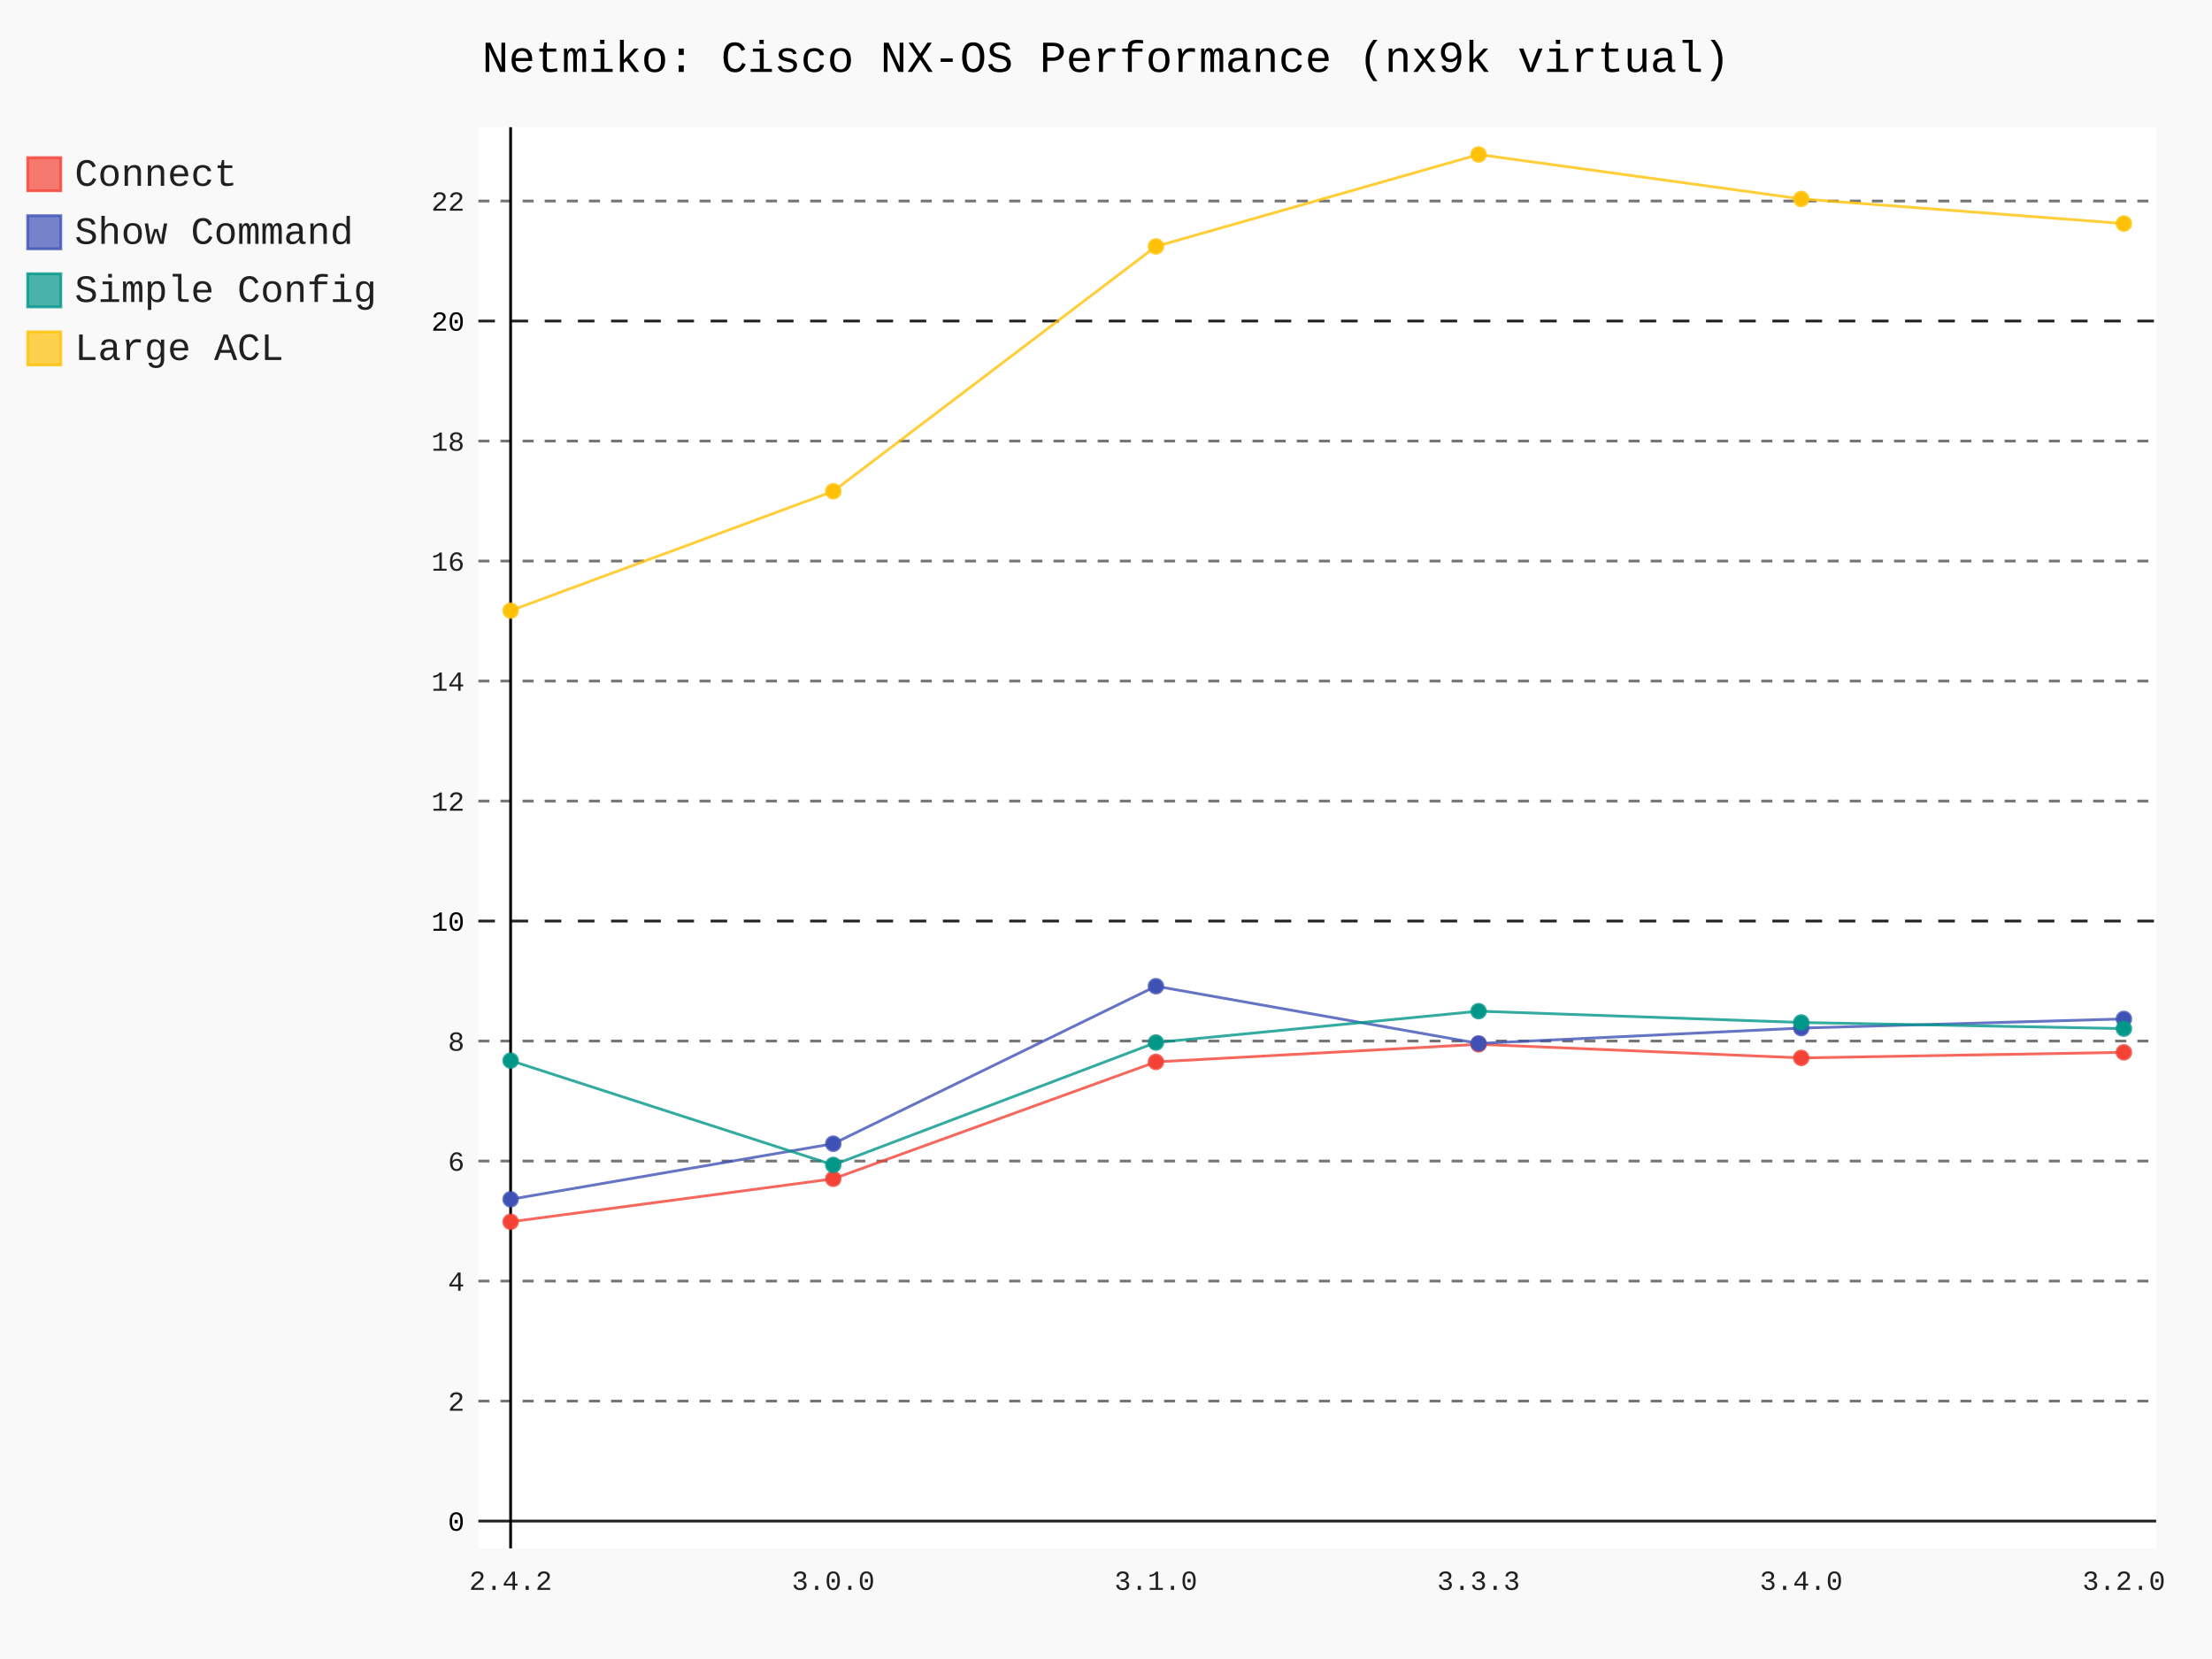
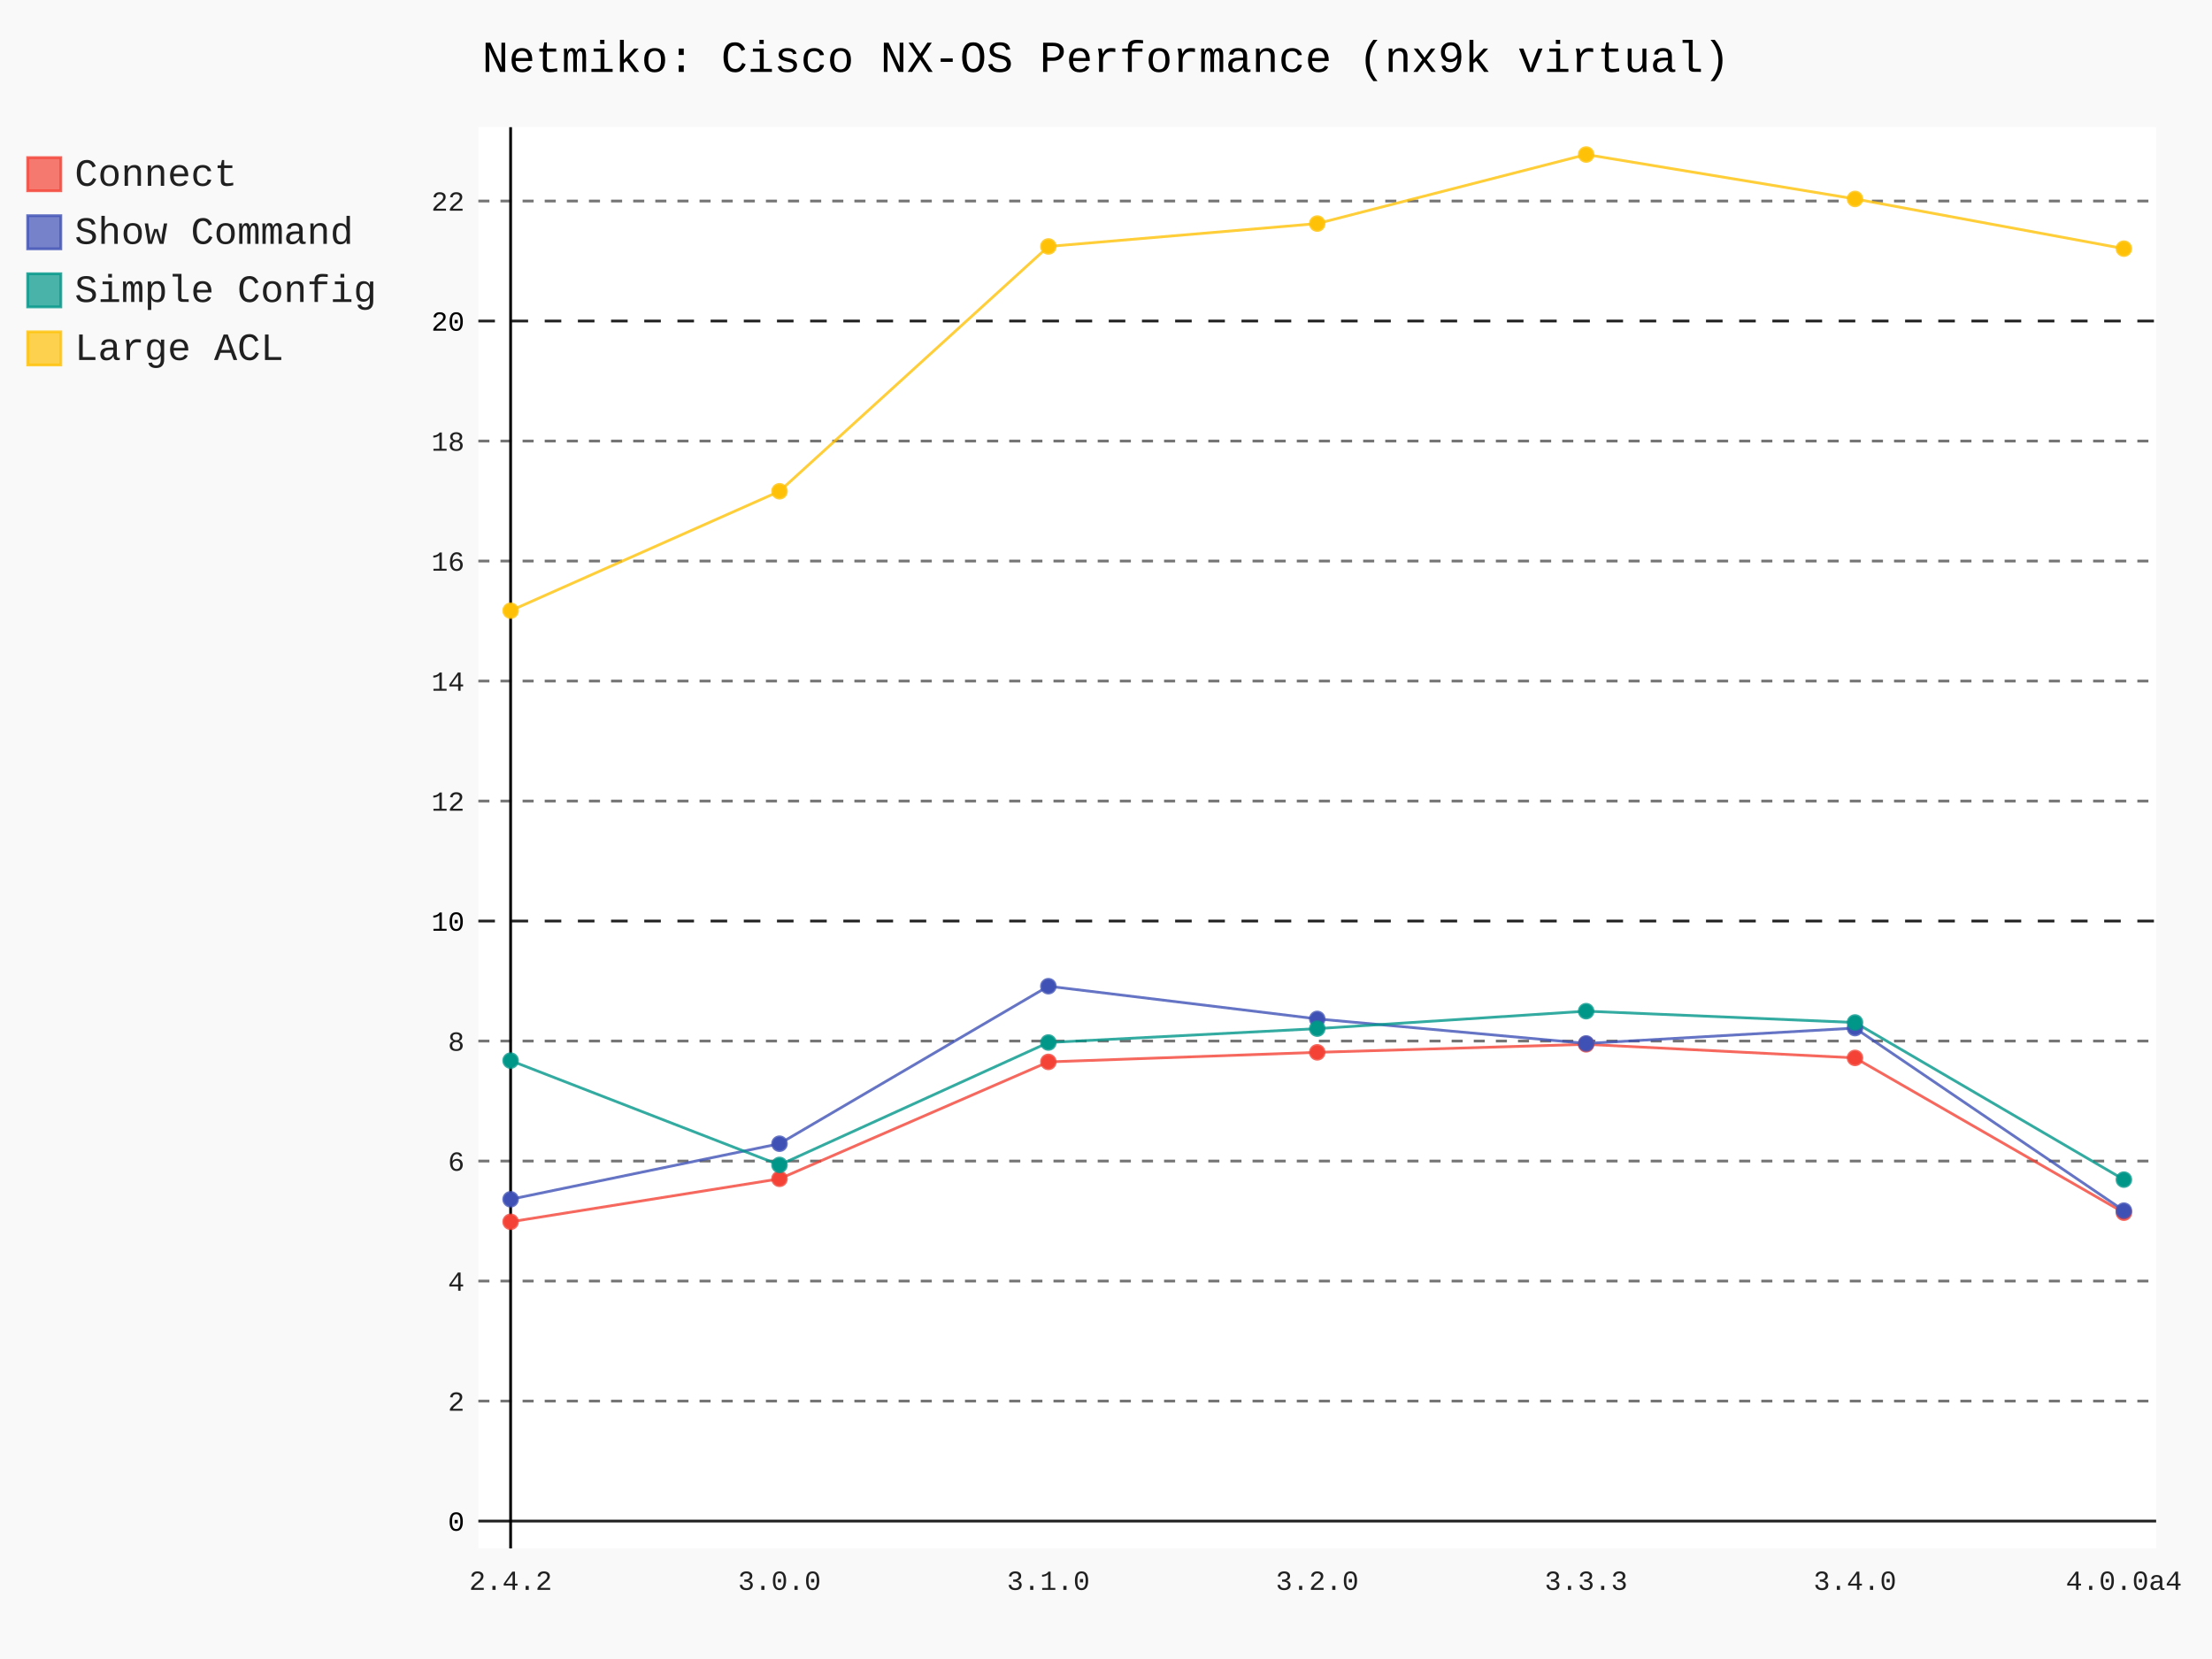
- <svg xmlns="http://www.w3.org/2000/svg" class="pygal-chart" id="chart-2e32a595-516a-4f51-8f9d-cba2912f49b3" viewBox="0 0 800 600">
+ <svg xmlns="http://www.w3.org/2000/svg" class="pygal-chart" id="chart-67fb989e-abb5-4bc7-8a60-2425de6be5eb" viewBox="0 0 800 600">
  <defs>
-     <style type="text/css">#chart-2e32a595-516a-4f51-8f9d-cba2912f49b3{-webkit-user-select:none;-webkit-font-smoothing:antialiased;font-family:Consolas,"Liberation Mono",Menlo,Courier,monospace}#chart-2e32a595-516a-4f51-8f9d-cba2912f49b3 .title{font-family:Consolas,"Liberation Mono",Menlo,Courier,monospace;font-size:16px}#chart-2e32a595-516a-4f51-8f9d-cba2912f49b3 .legends .legend text{font-family:Consolas,"Liberation Mono",Menlo,Courier,monospace;font-size:14px}#chart-2e32a595-516a-4f51-8f9d-cba2912f49b3 .axis text{font-family:Consolas,"Liberation Mono",Menlo,Courier,monospace;font-size:10px}#chart-2e32a595-516a-4f51-8f9d-cba2912f49b3 .axis text.major{font-family:Consolas,"Liberation Mono",Menlo,Courier,monospace;font-size:10px}#chart-2e32a595-516a-4f51-8f9d-cba2912f49b3 .text-overlay text.value{font-family:Consolas,"Liberation Mono",Menlo,Courier,monospace;font-size:16px}#chart-2e32a595-516a-4f51-8f9d-cba2912f49b3 .text-overlay text.label{font-family:Consolas,"Liberation Mono",Menlo,Courier,monospace;font-size:10px}#chart-2e32a595-516a-4f51-8f9d-cba2912f49b3 .tooltip{font-family:Consolas,"Liberation Mono",Menlo,Courier,monospace;font-size:14px}#chart-2e32a595-516a-4f51-8f9d-cba2912f49b3 text.no_data{font-family:Consolas,"Liberation Mono",Menlo,Courier,monospace;font-size:64px}
- #chart-2e32a595-516a-4f51-8f9d-cba2912f49b3{background-color:rgba(249,249,249,1)}#chart-2e32a595-516a-4f51-8f9d-cba2912f49b3 path,#chart-2e32a595-516a-4f51-8f9d-cba2912f49b3 line,#chart-2e32a595-516a-4f51-8f9d-cba2912f49b3 rect,#chart-2e32a595-516a-4f51-8f9d-cba2912f49b3 circle{-webkit-transition:150ms;-moz-transition:150ms;transition:150ms}#chart-2e32a595-516a-4f51-8f9d-cba2912f49b3 .graph &gt; .background{fill:rgba(249,249,249,1)}#chart-2e32a595-516a-4f51-8f9d-cba2912f49b3 .plot &gt; .background{fill:rgba(255,255,255,1)}#chart-2e32a595-516a-4f51-8f9d-cba2912f49b3 .graph{fill:rgba(0,0,0,.87)}#chart-2e32a595-516a-4f51-8f9d-cba2912f49b3 text.no_data{fill:rgba(0,0,0,1)}#chart-2e32a595-516a-4f51-8f9d-cba2912f49b3 .title{fill:rgba(0,0,0,1)}#chart-2e32a595-516a-4f51-8f9d-cba2912f49b3 .legends .legend text{fill:rgba(0,0,0,.87)}#chart-2e32a595-516a-4f51-8f9d-cba2912f49b3 .legends .legend:hover text{fill:rgba(0,0,0,1)}#chart-2e32a595-516a-4f51-8f9d-cba2912f49b3 .axis .line{stroke:rgba(0,0,0,1)}#chart-2e32a595-516a-4f51-8f9d-cba2912f49b3 .axis .guide.line{stroke:rgba(0,0,0,.54)}#chart-2e32a595-516a-4f51-8f9d-cba2912f49b3 .axis .major.line{stroke:rgba(0,0,0,.87)}#chart-2e32a595-516a-4f51-8f9d-cba2912f49b3 .axis text.major{fill:rgba(0,0,0,1)}#chart-2e32a595-516a-4f51-8f9d-cba2912f49b3 .axis.y .guides:hover .guide.line,#chart-2e32a595-516a-4f51-8f9d-cba2912f49b3 .line-graph .axis.x .guides:hover .guide.line,#chart-2e32a595-516a-4f51-8f9d-cba2912f49b3 .stackedline-graph .axis.x .guides:hover .guide.line,#chart-2e32a595-516a-4f51-8f9d-cba2912f49b3 .xy-graph .axis.x .guides:hover .guide.line{stroke:rgba(0,0,0,1)}#chart-2e32a595-516a-4f51-8f9d-cba2912f49b3 .axis .guides:hover text{fill:rgba(0,0,0,1)}#chart-2e32a595-516a-4f51-8f9d-cba2912f49b3 .reactive{fill-opacity:.7;stroke-opacity:.8}#chart-2e32a595-516a-4f51-8f9d-cba2912f49b3 .ci{stroke:rgba(0,0,0,.87)}#chart-2e32a595-516a-4f51-8f9d-cba2912f49b3 .reactive.active,#chart-2e32a595-516a-4f51-8f9d-cba2912f49b3 .active .reactive{fill-opacity:.8;stroke-opacity:.9;stroke-width:4}#chart-2e32a595-516a-4f51-8f9d-cba2912f49b3 .ci .reactive.active{stroke-width:1.5}#chart-2e32a595-516a-4f51-8f9d-cba2912f49b3 .series text{fill:rgba(0,0,0,1)}#chart-2e32a595-516a-4f51-8f9d-cba2912f49b3 .tooltip rect{fill:rgba(255,255,255,1);stroke:rgba(0,0,0,1);-webkit-transition:opacity 150ms;-moz-transition:opacity 150ms;transition:opacity 150ms}#chart-2e32a595-516a-4f51-8f9d-cba2912f49b3 .tooltip .label{fill:rgba(0,0,0,.87)}#chart-2e32a595-516a-4f51-8f9d-cba2912f49b3 .tooltip .label{fill:rgba(0,0,0,.87)}#chart-2e32a595-516a-4f51-8f9d-cba2912f49b3 .tooltip .legend{font-size:.8em;fill:rgba(0,0,0,.54)}#chart-2e32a595-516a-4f51-8f9d-cba2912f49b3 .tooltip .x_label{font-size:.6em;fill:rgba(0,0,0,1)}#chart-2e32a595-516a-4f51-8f9d-cba2912f49b3 .tooltip .xlink{font-size:.5em;text-decoration:underline}#chart-2e32a595-516a-4f51-8f9d-cba2912f49b3 .tooltip .value{font-size:1.5em}#chart-2e32a595-516a-4f51-8f9d-cba2912f49b3 .bound{font-size:.5em}#chart-2e32a595-516a-4f51-8f9d-cba2912f49b3 .max-value{font-size:.75em;fill:rgba(0,0,0,.54)}#chart-2e32a595-516a-4f51-8f9d-cba2912f49b3 .map-element{fill:rgba(255,255,255,1);stroke:rgba(0,0,0,.54) !important}#chart-2e32a595-516a-4f51-8f9d-cba2912f49b3 .map-element .reactive{fill-opacity:inherit;stroke-opacity:inherit}#chart-2e32a595-516a-4f51-8f9d-cba2912f49b3 .color-0,#chart-2e32a595-516a-4f51-8f9d-cba2912f49b3 .color-0 a:visited{stroke:#F44336;fill:#F44336}#chart-2e32a595-516a-4f51-8f9d-cba2912f49b3 .color-1,#chart-2e32a595-516a-4f51-8f9d-cba2912f49b3 .color-1 a:visited{stroke:#3F51B5;fill:#3F51B5}#chart-2e32a595-516a-4f51-8f9d-cba2912f49b3 .color-2,#chart-2e32a595-516a-4f51-8f9d-cba2912f49b3 .color-2 a:visited{stroke:#009688;fill:#009688}#chart-2e32a595-516a-4f51-8f9d-cba2912f49b3 .color-3,#chart-2e32a595-516a-4f51-8f9d-cba2912f49b3 .color-3 a:visited{stroke:#FFC107;fill:#FFC107}#chart-2e32a595-516a-4f51-8f9d-cba2912f49b3 .text-overlay .color-0 text{fill:black}#chart-2e32a595-516a-4f51-8f9d-cba2912f49b3 .text-overlay .color-1 text{fill:black}#chart-2e32a595-516a-4f51-8f9d-cba2912f49b3 .text-overlay .color-2 text{fill:black}#chart-2e32a595-516a-4f51-8f9d-cba2912f49b3 .text-overlay .color-3 text{fill:black}
- #chart-2e32a595-516a-4f51-8f9d-cba2912f49b3 text.no_data{text-anchor:middle}#chart-2e32a595-516a-4f51-8f9d-cba2912f49b3 .guide.line{fill:none}#chart-2e32a595-516a-4f51-8f9d-cba2912f49b3 .centered{text-anchor:middle}#chart-2e32a595-516a-4f51-8f9d-cba2912f49b3 .title{text-anchor:middle}#chart-2e32a595-516a-4f51-8f9d-cba2912f49b3 .legends .legend text{fill-opacity:1}#chart-2e32a595-516a-4f51-8f9d-cba2912f49b3 .axis.x text{text-anchor:middle}#chart-2e32a595-516a-4f51-8f9d-cba2912f49b3 .axis.x:not(.web) text[transform]{text-anchor:start}#chart-2e32a595-516a-4f51-8f9d-cba2912f49b3 .axis.x:not(.web) text[transform].backwards{text-anchor:end}#chart-2e32a595-516a-4f51-8f9d-cba2912f49b3 .axis.y text{text-anchor:end}#chart-2e32a595-516a-4f51-8f9d-cba2912f49b3 .axis.y text[transform].backwards{text-anchor:start}#chart-2e32a595-516a-4f51-8f9d-cba2912f49b3 .axis.y2 text{text-anchor:start}#chart-2e32a595-516a-4f51-8f9d-cba2912f49b3 .axis.y2 text[transform].backwards{text-anchor:end}#chart-2e32a595-516a-4f51-8f9d-cba2912f49b3 .axis .guide.line{stroke-dasharray:4,4}#chart-2e32a595-516a-4f51-8f9d-cba2912f49b3 .axis .major.guide.line{stroke-dasharray:6,6}#chart-2e32a595-516a-4f51-8f9d-cba2912f49b3 .horizontal .axis.y .guide.line,#chart-2e32a595-516a-4f51-8f9d-cba2912f49b3 .horizontal .axis.y2 .guide.line,#chart-2e32a595-516a-4f51-8f9d-cba2912f49b3 .vertical .axis.x .guide.line{opacity:0}#chart-2e32a595-516a-4f51-8f9d-cba2912f49b3 .horizontal .axis.always_show .guide.line,#chart-2e32a595-516a-4f51-8f9d-cba2912f49b3 .vertical .axis.always_show .guide.line{opacity:1 !important}#chart-2e32a595-516a-4f51-8f9d-cba2912f49b3 .axis.y .guides:hover .guide.line,#chart-2e32a595-516a-4f51-8f9d-cba2912f49b3 .axis.y2 .guides:hover .guide.line,#chart-2e32a595-516a-4f51-8f9d-cba2912f49b3 .axis.x .guides:hover .guide.line{opacity:1}#chart-2e32a595-516a-4f51-8f9d-cba2912f49b3 .axis .guides:hover text{opacity:1}#chart-2e32a595-516a-4f51-8f9d-cba2912f49b3 .nofill{fill:none}#chart-2e32a595-516a-4f51-8f9d-cba2912f49b3 .subtle-fill{fill-opacity:.2}#chart-2e32a595-516a-4f51-8f9d-cba2912f49b3 .dot{stroke-width:1px;fill-opacity:1}#chart-2e32a595-516a-4f51-8f9d-cba2912f49b3 .dot.active{stroke-width:5px}#chart-2e32a595-516a-4f51-8f9d-cba2912f49b3 .dot.negative{fill:transparent}#chart-2e32a595-516a-4f51-8f9d-cba2912f49b3 text,#chart-2e32a595-516a-4f51-8f9d-cba2912f49b3 tspan{stroke:none !important}#chart-2e32a595-516a-4f51-8f9d-cba2912f49b3 .series text.active{opacity:1}#chart-2e32a595-516a-4f51-8f9d-cba2912f49b3 .tooltip rect{fill-opacity:.95;stroke-width:.5}#chart-2e32a595-516a-4f51-8f9d-cba2912f49b3 .tooltip text{fill-opacity:1}#chart-2e32a595-516a-4f51-8f9d-cba2912f49b3 .showable{visibility:hidden}#chart-2e32a595-516a-4f51-8f9d-cba2912f49b3 .showable.shown{visibility:visible}#chart-2e32a595-516a-4f51-8f9d-cba2912f49b3 .gauge-background{fill:rgba(229,229,229,1);stroke:none}#chart-2e32a595-516a-4f51-8f9d-cba2912f49b3 .bg-lines{stroke:rgba(249,249,249,1);stroke-width:2px}</style>
+     <style type="text/css">#chart-67fb989e-abb5-4bc7-8a60-2425de6be5eb{-webkit-user-select:none;-webkit-font-smoothing:antialiased;font-family:Consolas,"Liberation Mono",Menlo,Courier,monospace}#chart-67fb989e-abb5-4bc7-8a60-2425de6be5eb .title{font-family:Consolas,"Liberation Mono",Menlo,Courier,monospace;font-size:16px}#chart-67fb989e-abb5-4bc7-8a60-2425de6be5eb .legends .legend text{font-family:Consolas,"Liberation Mono",Menlo,Courier,monospace;font-size:14px}#chart-67fb989e-abb5-4bc7-8a60-2425de6be5eb .axis text{font-family:Consolas,"Liberation Mono",Menlo,Courier,monospace;font-size:10px}#chart-67fb989e-abb5-4bc7-8a60-2425de6be5eb .axis text.major{font-family:Consolas,"Liberation Mono",Menlo,Courier,monospace;font-size:10px}#chart-67fb989e-abb5-4bc7-8a60-2425de6be5eb .text-overlay text.value{font-family:Consolas,"Liberation Mono",Menlo,Courier,monospace;font-size:16px}#chart-67fb989e-abb5-4bc7-8a60-2425de6be5eb .text-overlay text.label{font-family:Consolas,"Liberation Mono",Menlo,Courier,monospace;font-size:10px}#chart-67fb989e-abb5-4bc7-8a60-2425de6be5eb .tooltip{font-family:Consolas,"Liberation Mono",Menlo,Courier,monospace;font-size:14px}#chart-67fb989e-abb5-4bc7-8a60-2425de6be5eb text.no_data{font-family:Consolas,"Liberation Mono",Menlo,Courier,monospace;font-size:64px}
+ #chart-67fb989e-abb5-4bc7-8a60-2425de6be5eb{background-color:rgba(249,249,249,1)}#chart-67fb989e-abb5-4bc7-8a60-2425de6be5eb path,#chart-67fb989e-abb5-4bc7-8a60-2425de6be5eb line,#chart-67fb989e-abb5-4bc7-8a60-2425de6be5eb rect,#chart-67fb989e-abb5-4bc7-8a60-2425de6be5eb circle{-webkit-transition:150ms;-moz-transition:150ms;transition:150ms}#chart-67fb989e-abb5-4bc7-8a60-2425de6be5eb .graph &gt; .background{fill:rgba(249,249,249,1)}#chart-67fb989e-abb5-4bc7-8a60-2425de6be5eb .plot &gt; .background{fill:rgba(255,255,255,1)}#chart-67fb989e-abb5-4bc7-8a60-2425de6be5eb .graph{fill:rgba(0,0,0,.87)}#chart-67fb989e-abb5-4bc7-8a60-2425de6be5eb text.no_data{fill:rgba(0,0,0,1)}#chart-67fb989e-abb5-4bc7-8a60-2425de6be5eb .title{fill:rgba(0,0,0,1)}#chart-67fb989e-abb5-4bc7-8a60-2425de6be5eb .legends .legend text{fill:rgba(0,0,0,.87)}#chart-67fb989e-abb5-4bc7-8a60-2425de6be5eb .legends .legend:hover text{fill:rgba(0,0,0,1)}#chart-67fb989e-abb5-4bc7-8a60-2425de6be5eb .axis .line{stroke:rgba(0,0,0,1)}#chart-67fb989e-abb5-4bc7-8a60-2425de6be5eb .axis .guide.line{stroke:rgba(0,0,0,.54)}#chart-67fb989e-abb5-4bc7-8a60-2425de6be5eb .axis .major.line{stroke:rgba(0,0,0,.87)}#chart-67fb989e-abb5-4bc7-8a60-2425de6be5eb .axis text.major{fill:rgba(0,0,0,1)}#chart-67fb989e-abb5-4bc7-8a60-2425de6be5eb .axis.y .guides:hover .guide.line,#chart-67fb989e-abb5-4bc7-8a60-2425de6be5eb .line-graph .axis.x .guides:hover .guide.line,#chart-67fb989e-abb5-4bc7-8a60-2425de6be5eb .stackedline-graph .axis.x .guides:hover .guide.line,#chart-67fb989e-abb5-4bc7-8a60-2425de6be5eb .xy-graph .axis.x .guides:hover .guide.line{stroke:rgba(0,0,0,1)}#chart-67fb989e-abb5-4bc7-8a60-2425de6be5eb .axis .guides:hover text{fill:rgba(0,0,0,1)}#chart-67fb989e-abb5-4bc7-8a60-2425de6be5eb .reactive{fill-opacity:.7;stroke-opacity:.8}#chart-67fb989e-abb5-4bc7-8a60-2425de6be5eb .ci{stroke:rgba(0,0,0,.87)}#chart-67fb989e-abb5-4bc7-8a60-2425de6be5eb .reactive.active,#chart-67fb989e-abb5-4bc7-8a60-2425de6be5eb .active .reactive{fill-opacity:.8;stroke-opacity:.9;stroke-width:4}#chart-67fb989e-abb5-4bc7-8a60-2425de6be5eb .ci .reactive.active{stroke-width:1.5}#chart-67fb989e-abb5-4bc7-8a60-2425de6be5eb .series text{fill:rgba(0,0,0,1)}#chart-67fb989e-abb5-4bc7-8a60-2425de6be5eb .tooltip rect{fill:rgba(255,255,255,1);stroke:rgba(0,0,0,1);-webkit-transition:opacity 150ms;-moz-transition:opacity 150ms;transition:opacity 150ms}#chart-67fb989e-abb5-4bc7-8a60-2425de6be5eb .tooltip .label{fill:rgba(0,0,0,.87)}#chart-67fb989e-abb5-4bc7-8a60-2425de6be5eb .tooltip .label{fill:rgba(0,0,0,.87)}#chart-67fb989e-abb5-4bc7-8a60-2425de6be5eb .tooltip .legend{font-size:.8em;fill:rgba(0,0,0,.54)}#chart-67fb989e-abb5-4bc7-8a60-2425de6be5eb .tooltip .x_label{font-size:.6em;fill:rgba(0,0,0,1)}#chart-67fb989e-abb5-4bc7-8a60-2425de6be5eb .tooltip .xlink{font-size:.5em;text-decoration:underline}#chart-67fb989e-abb5-4bc7-8a60-2425de6be5eb .tooltip .value{font-size:1.5em}#chart-67fb989e-abb5-4bc7-8a60-2425de6be5eb .bound{font-size:.5em}#chart-67fb989e-abb5-4bc7-8a60-2425de6be5eb .max-value{font-size:.75em;fill:rgba(0,0,0,.54)}#chart-67fb989e-abb5-4bc7-8a60-2425de6be5eb .map-element{fill:rgba(255,255,255,1);stroke:rgba(0,0,0,.54) !important}#chart-67fb989e-abb5-4bc7-8a60-2425de6be5eb .map-element .reactive{fill-opacity:inherit;stroke-opacity:inherit}#chart-67fb989e-abb5-4bc7-8a60-2425de6be5eb .color-0,#chart-67fb989e-abb5-4bc7-8a60-2425de6be5eb .color-0 a:visited{stroke:#F44336;fill:#F44336}#chart-67fb989e-abb5-4bc7-8a60-2425de6be5eb .color-1,#chart-67fb989e-abb5-4bc7-8a60-2425de6be5eb .color-1 a:visited{stroke:#3F51B5;fill:#3F51B5}#chart-67fb989e-abb5-4bc7-8a60-2425de6be5eb .color-2,#chart-67fb989e-abb5-4bc7-8a60-2425de6be5eb .color-2 a:visited{stroke:#009688;fill:#009688}#chart-67fb989e-abb5-4bc7-8a60-2425de6be5eb .color-3,#chart-67fb989e-abb5-4bc7-8a60-2425de6be5eb .color-3 a:visited{stroke:#FFC107;fill:#FFC107}#chart-67fb989e-abb5-4bc7-8a60-2425de6be5eb .text-overlay .color-0 text{fill:black}#chart-67fb989e-abb5-4bc7-8a60-2425de6be5eb .text-overlay .color-1 text{fill:black}#chart-67fb989e-abb5-4bc7-8a60-2425de6be5eb .text-overlay .color-2 text{fill:black}#chart-67fb989e-abb5-4bc7-8a60-2425de6be5eb .text-overlay .color-3 text{fill:black}
+ #chart-67fb989e-abb5-4bc7-8a60-2425de6be5eb text.no_data{text-anchor:middle}#chart-67fb989e-abb5-4bc7-8a60-2425de6be5eb .guide.line{fill:none}#chart-67fb989e-abb5-4bc7-8a60-2425de6be5eb .centered{text-anchor:middle}#chart-67fb989e-abb5-4bc7-8a60-2425de6be5eb .title{text-anchor:middle}#chart-67fb989e-abb5-4bc7-8a60-2425de6be5eb .legends .legend text{fill-opacity:1}#chart-67fb989e-abb5-4bc7-8a60-2425de6be5eb .axis.x text{text-anchor:middle}#chart-67fb989e-abb5-4bc7-8a60-2425de6be5eb .axis.x:not(.web) text[transform]{text-anchor:start}#chart-67fb989e-abb5-4bc7-8a60-2425de6be5eb .axis.x:not(.web) text[transform].backwards{text-anchor:end}#chart-67fb989e-abb5-4bc7-8a60-2425de6be5eb .axis.y text{text-anchor:end}#chart-67fb989e-abb5-4bc7-8a60-2425de6be5eb .axis.y text[transform].backwards{text-anchor:start}#chart-67fb989e-abb5-4bc7-8a60-2425de6be5eb .axis.y2 text{text-anchor:start}#chart-67fb989e-abb5-4bc7-8a60-2425de6be5eb .axis.y2 text[transform].backwards{text-anchor:end}#chart-67fb989e-abb5-4bc7-8a60-2425de6be5eb .axis .guide.line{stroke-dasharray:4,4}#chart-67fb989e-abb5-4bc7-8a60-2425de6be5eb .axis .major.guide.line{stroke-dasharray:6,6}#chart-67fb989e-abb5-4bc7-8a60-2425de6be5eb .horizontal .axis.y .guide.line,#chart-67fb989e-abb5-4bc7-8a60-2425de6be5eb .horizontal .axis.y2 .guide.line,#chart-67fb989e-abb5-4bc7-8a60-2425de6be5eb .vertical .axis.x .guide.line{opacity:0}#chart-67fb989e-abb5-4bc7-8a60-2425de6be5eb .horizontal .axis.always_show .guide.line,#chart-67fb989e-abb5-4bc7-8a60-2425de6be5eb .vertical .axis.always_show .guide.line{opacity:1 !important}#chart-67fb989e-abb5-4bc7-8a60-2425de6be5eb .axis.y .guides:hover .guide.line,#chart-67fb989e-abb5-4bc7-8a60-2425de6be5eb .axis.y2 .guides:hover .guide.line,#chart-67fb989e-abb5-4bc7-8a60-2425de6be5eb .axis.x .guides:hover .guide.line{opacity:1}#chart-67fb989e-abb5-4bc7-8a60-2425de6be5eb .axis .guides:hover text{opacity:1}#chart-67fb989e-abb5-4bc7-8a60-2425de6be5eb .nofill{fill:none}#chart-67fb989e-abb5-4bc7-8a60-2425de6be5eb .subtle-fill{fill-opacity:.2}#chart-67fb989e-abb5-4bc7-8a60-2425de6be5eb .dot{stroke-width:1px;fill-opacity:1}#chart-67fb989e-abb5-4bc7-8a60-2425de6be5eb .dot.active{stroke-width:5px}#chart-67fb989e-abb5-4bc7-8a60-2425de6be5eb .dot.negative{fill:transparent}#chart-67fb989e-abb5-4bc7-8a60-2425de6be5eb text,#chart-67fb989e-abb5-4bc7-8a60-2425de6be5eb tspan{stroke:none !important}#chart-67fb989e-abb5-4bc7-8a60-2425de6be5eb .series text.active{opacity:1}#chart-67fb989e-abb5-4bc7-8a60-2425de6be5eb .tooltip rect{fill-opacity:.95;stroke-width:.5}#chart-67fb989e-abb5-4bc7-8a60-2425de6be5eb .tooltip text{fill-opacity:1}#chart-67fb989e-abb5-4bc7-8a60-2425de6be5eb .showable{visibility:hidden}#chart-67fb989e-abb5-4bc7-8a60-2425de6be5eb .showable.shown{visibility:visible}#chart-67fb989e-abb5-4bc7-8a60-2425de6be5eb .gauge-background{fill:rgba(229,229,229,1);stroke:none}#chart-67fb989e-abb5-4bc7-8a60-2425de6be5eb .bg-lines{stroke:rgba(249,249,249,1);stroke-width:2px}</style>
  </defs>
  <g class="graph line-graph vertical">
    <rect class="background" height="600" width="800" x="0" y="0" />
    <g class="plot" transform="translate(173, 46)">
      <rect class="background" height="514" width="606.8" x="0" y="0" />
      <g class="axis y always_show">
        <g class="guides">
          <path class="axis major line" d="M0 504.115 h606.8" />
          <text class="major" x="-5" y="507.615">0</text>
        </g>
        <g class="guides">
          <path class="guide line" d="M0 460.714 h606.8" />
          <text class="" x="-5" y="464.214">2</text>
        </g>
        <g class="guides">
          <path class="guide line" d="M0 417.313 h606.8" />
          <text class="" x="-5" y="420.813">4</text>
        </g>
        <g class="guides">
          <path class="guide line" d="M0 373.912 h606.8" />
          <text class="" x="-5" y="377.412">6</text>
        </g>
        <g class="guides">
          <path class="guide line" d="M0 330.511 h606.8" />
          <text class="" x="-5" y="334.011">8</text>
        </g>
        <g class="guides">
          <path class="major guide line" d="M0 287.11 h606.8" />
          <text class="major" x="-5" y="290.61">10</text>
        </g>
        <g class="guides">
          <path class="guide line" d="M0 243.709 h606.8" />
          <text class="" x="-5" y="247.209">12</text>
        </g>
        <g class="guides">
          <path class="guide line" d="M0 200.308 h606.8" />
          <text class="" x="-5" y="203.808">14</text>
        </g>
        <g class="guides">
          <path class="guide line" d="M0 156.907 h606.8" />
          <text class="" x="-5" y="160.407">16</text>
        </g>
        <g class="guides">
          <path class="guide line" d="M0 113.506 h606.8" />
          <text class="" x="-5" y="117.006">18</text>
        </g>
        <g class="guides">
          <path class="major guide line" d="M0 70.105 h606.8" />
          <text class="major" x="-5" y="73.605">20</text>
        </g>
        <g class="guides">
          <path class="guide line" d="M0 26.704 h606.8" />
          <text class="" x="-5" y="30.204">22</text>
        </g>
      </g>
      <g class="axis x">
        <g class="guides">
          <path class="line" d="M11.669 0 v514" />
          <text class="" x="11.669" y="529.0">2.4.2</text>
        </g>
        <g class="guides">
-           <path class="guide line" d="M128.362 0 v514" />
-           <text class="" x="128.362" y="529.0">3.0.0</text>
-         </g>
-         <g class="guides">
-           <path class="guide line" d="M245.054 0 v514" />
-           <text class="" x="245.054" y="529.0">3.1.0</text>
-         </g>
-         <g class="guides">
-           <path class="guide line" d="M361.746 0 v514" />
-           <text class="" x="361.746" y="529.0">3.3.3</text>
-         </g>
-         <g class="guides">
-           <path class="guide line" d="M478.438 0 v514" />
-           <text class="" x="478.438" y="529.0">3.4.0</text>
+           <path class="guide line" d="M108.913 0 v514" />
+           <text class="" x="108.913" y="529.0">3.0.0</text>
+         </g>
+         <g class="guides">
+           <path class="guide line" d="M206.156 0 v514" />
+           <text class="" x="206.156" y="529.0">3.1.0</text>
+         </g>
+         <g class="guides">
+           <path class="guide line" d="M303.4 0 v514" />
+           <text class="" x="303.4" y="529.0">3.2.0</text>
+         </g>
+         <g class="guides">
+           <path class="guide line" d="M400.644 0 v514" />
+           <text class="" x="400.644" y="529.0">3.3.3</text>
+         </g>
+         <g class="guides">
+           <path class="guide line" d="M497.887 0 v514" />
+           <text class="" x="497.887" y="529.0">3.4.0</text>
        </g>
        <g class="guides">
          <path class="guide line" d="M595.131 0 v514" />
-           <text class="" x="595.131" y="529.0">3.2.0</text>
+           <text class="" x="595.131" y="529.0">4.0.0a4</text>
        </g>
      </g>
      <g class="series serie-0 color-0">
-         <path class="line reactive nofill" d="M11.669 395.879 L128.362 380.336 245.054 338.051 361.746 331.691 478.438 336.604 595.131 334.59" />
+         <path class="line reactive nofill" d="M11.669 395.879 L108.913 380.336 206.156 338.051 303.4 334.59 400.644 331.691 497.887 336.604 595.131 392.578" />
      </g>
      <g class="series serie-1 color-1">
-         <path class="line reactive nofill" d="M11.669 387.741 L128.362 367.637 245.054 310.674 361.746 331.373 478.438 325.821 595.131 322.503" />
+         <path class="line reactive nofill" d="M11.669 387.741 L108.913 367.637 206.156 310.674 303.4 322.503 400.644 331.373 497.887 325.821 595.131 391.849" />
      </g>
      <g class="series serie-2 color-2">
-         <path class="line reactive nofill" d="M11.669 337.582 L128.362 375.318 245.054 331.039 361.746 319.703 478.438 323.797 595.131 326.017" />
+         <path class="line reactive nofill" d="M11.669 337.582 L108.913 375.318 206.156 331.039 303.4 326.017 400.644 319.703 497.887 323.797 595.131 380.629" />
      </g>
      <g class="series serie-3 color-3">
-         <path class="line reactive nofill" d="M11.669 174.859 L128.362 131.674 245.054 43.131 361.746 9.885 478.438 25.947 595.131 34.859" />
+         <path class="line reactive nofill" d="M11.669 174.859 L108.913 131.674 206.156 43.131 303.4 34.859 400.644 9.885 497.887 25.947 595.131 43.928" />
      </g>
    </g>
    <g class="titles">
      <text class="title plot_title" x="400.0" y="26">Netmiko: Cisco NX-OS Performance (nx9k virtual)</text>
    </g>
    <g class="plot overlay" transform="translate(173, 46)">
      <g class="series serie-0 color-0">
        <g class="dots">
          <circle class="dot reactive tooltip-trigger" cx="11.669" cy="395.879" r="2.5" />
        </g>
        <g class="dots">
-           <circle class="dot reactive tooltip-trigger" cx="128.362" cy="380.336" r="2.5" />
-         </g>
-         <g class="dots">
-           <circle class="dot reactive tooltip-trigger" cx="245.054" cy="338.051" r="2.5" />
-         </g>
-         <g class="dots">
-           <circle class="dot reactive tooltip-trigger" cx="361.746" cy="331.691" r="2.5" />
-         </g>
-         <g class="dots">
-           <circle class="dot reactive tooltip-trigger" cx="478.438" cy="336.604" r="2.5" />
-         </g>
-         <g class="dots">
-           <circle class="dot reactive tooltip-trigger" cx="595.131" cy="334.59" r="2.5" />
+           <circle class="dot reactive tooltip-trigger" cx="108.913" cy="380.336" r="2.5" />
+         </g>
+         <g class="dots">
+           <circle class="dot reactive tooltip-trigger" cx="206.156" cy="338.051" r="2.5" />
+         </g>
+         <g class="dots">
+           <circle class="dot reactive tooltip-trigger" cx="303.4" cy="334.59" r="2.5" />
+         </g>
+         <g class="dots">
+           <circle class="dot reactive tooltip-trigger" cx="400.644" cy="331.691" r="2.5" />
+         </g>
+         <g class="dots">
+           <circle class="dot reactive tooltip-trigger" cx="497.887" cy="336.604" r="2.5" />
+         </g>
+         <g class="dots">
+           <circle class="dot reactive tooltip-trigger" cx="595.131" cy="392.578" r="2.5" />
        </g>
      </g>
      <g class="series serie-1 color-1">
        <g class="dots">
          <circle class="dot reactive tooltip-trigger" cx="11.669" cy="387.741" r="2.5" />
        </g>
        <g class="dots">
-           <circle class="dot reactive tooltip-trigger" cx="128.362" cy="367.637" r="2.5" />
-         </g>
-         <g class="dots">
-           <circle class="dot reactive tooltip-trigger" cx="245.054" cy="310.674" r="2.5" />
-         </g>
-         <g class="dots">
-           <circle class="dot reactive tooltip-trigger" cx="361.746" cy="331.374" r="2.5" />
-         </g>
-         <g class="dots">
-           <circle class="dot reactive tooltip-trigger" cx="478.438" cy="325.821" r="2.5" />
-         </g>
-         <g class="dots">
-           <circle class="dot reactive tooltip-trigger" cx="595.131" cy="322.503" r="2.5" />
+           <circle class="dot reactive tooltip-trigger" cx="108.913" cy="367.637" r="2.5" />
+         </g>
+         <g class="dots">
+           <circle class="dot reactive tooltip-trigger" cx="206.156" cy="310.674" r="2.5" />
+         </g>
+         <g class="dots">
+           <circle class="dot reactive tooltip-trigger" cx="303.4" cy="322.503" r="2.5" />
+         </g>
+         <g class="dots">
+           <circle class="dot reactive tooltip-trigger" cx="400.644" cy="331.374" r="2.5" />
+         </g>
+         <g class="dots">
+           <circle class="dot reactive tooltip-trigger" cx="497.887" cy="325.821" r="2.5" />
+         </g>
+         <g class="dots">
+           <circle class="dot reactive tooltip-trigger" cx="595.131" cy="391.849" r="2.5" />
        </g>
      </g>
      <g class="series serie-2 color-2">
        <g class="dots">
          <circle class="dot reactive tooltip-trigger" cx="11.669" cy="337.582" r="2.5" />
        </g>
        <g class="dots">
-           <circle class="dot reactive tooltip-trigger" cx="128.362" cy="375.318" r="2.5" />
-         </g>
-         <g class="dots">
-           <circle class="dot reactive tooltip-trigger" cx="245.054" cy="331.039" r="2.5" />
-         </g>
-         <g class="dots">
-           <circle class="dot reactive tooltip-trigger" cx="361.746" cy="319.703" r="2.5" />
-         </g>
-         <g class="dots">
-           <circle class="dot reactive tooltip-trigger" cx="478.438" cy="323.797" r="2.5" />
-         </g>
-         <g class="dots">
-           <circle class="dot reactive tooltip-trigger" cx="595.131" cy="326.017" r="2.5" />
+           <circle class="dot reactive tooltip-trigger" cx="108.913" cy="375.318" r="2.5" />
+         </g>
+         <g class="dots">
+           <circle class="dot reactive tooltip-trigger" cx="206.156" cy="331.039" r="2.5" />
+         </g>
+         <g class="dots">
+           <circle class="dot reactive tooltip-trigger" cx="303.4" cy="326.017" r="2.5" />
+         </g>
+         <g class="dots">
+           <circle class="dot reactive tooltip-trigger" cx="400.644" cy="319.703" r="2.5" />
+         </g>
+         <g class="dots">
+           <circle class="dot reactive tooltip-trigger" cx="497.887" cy="323.797" r="2.5" />
+         </g>
+         <g class="dots">
+           <circle class="dot reactive tooltip-trigger" cx="595.131" cy="380.629" r="2.5" />
        </g>
      </g>
      <g class="series serie-3 color-3">
        <g class="dots">
          <circle class="dot reactive tooltip-trigger" cx="11.669" cy="174.859" r="2.5" />
        </g>
        <g class="dots">
-           <circle class="dot reactive tooltip-trigger" cx="128.362" cy="131.674" r="2.5" />
-         </g>
-         <g class="dots">
-           <circle class="dot reactive tooltip-trigger" cx="245.054" cy="43.131" r="2.5" />
-         </g>
-         <g class="dots">
-           <circle class="dot reactive tooltip-trigger" cx="361.746" cy="9.885" r="2.5" />
-         </g>
-         <g class="dots">
-           <circle class="dot reactive tooltip-trigger" cx="478.438" cy="25.947" r="2.5" />
-         </g>
-         <g class="dots">
-           <circle class="dot reactive tooltip-trigger" cx="595.131" cy="34.859" r="2.5" />
+           <circle class="dot reactive tooltip-trigger" cx="108.913" cy="131.674" r="2.5" />
+         </g>
+         <g class="dots">
+           <circle class="dot reactive tooltip-trigger" cx="206.156" cy="43.131" r="2.5" />
+         </g>
+         <g class="dots">
+           <circle class="dot reactive tooltip-trigger" cx="303.4" cy="34.859" r="2.5" />
+         </g>
+         <g class="dots">
+           <circle class="dot reactive tooltip-trigger" cx="400.644" cy="9.885" r="2.5" />
+         </g>
+         <g class="dots">
+           <circle class="dot reactive tooltip-trigger" cx="497.887" cy="25.947" r="2.5" />
+         </g>
+         <g class="dots">
+           <circle class="dot reactive tooltip-trigger" cx="595.131" cy="43.928" r="2.5" />
        </g>
      </g>
    </g>
    <g class="plot text-overlay" transform="translate(173, 46)">
      <g class="series serie-0 color-0" />
      <g class="series serie-1 color-1" />
      <g class="series serie-2 color-2" />
      <g class="series serie-3 color-3" />
    </g>
    <g class="plot tooltip-overlay" transform="translate(173, 46)">
      <g class="tooltip" style="opacity: 0" transform="translate(0 0)">
        <rect class="tooltip-box" height="0" rx="0" ry="0" width="0" />
        <g class="text" />
      </g>
    </g>
    <g class="legends" transform="translate(10, 56)">
      <g class="legend reactive activate-serie" id="activate-serie-0">
        <rect class="color-0 reactive" height="12" width="12" x="0.0" y="1.0" />
        <text x="17.0" y="11.2">Connect</text>
      </g>
      <g class="legend reactive activate-serie" id="activate-serie-1">
        <rect class="color-1 reactive" height="12" width="12" x="0.0" y="22.0" />
        <text x="17.0" y="32.2">Show Command</text>
      </g>
      <g class="legend reactive activate-serie" id="activate-serie-2">
        <rect class="color-2 reactive" height="12" width="12" x="0.0" y="43.0" />
        <text x="17.0" y="53.2">Simple Config</text>
      </g>
      <g class="legend reactive activate-serie" id="activate-serie-3">
        <rect class="color-3 reactive" height="12" width="12" x="0.0" y="64.0" />
        <text x="17.0" y="74.2">Large ACL</text>
      </g>
    </g>
    <g class="legends" transform="translate(790, 56)" />
  </g>
</svg>
